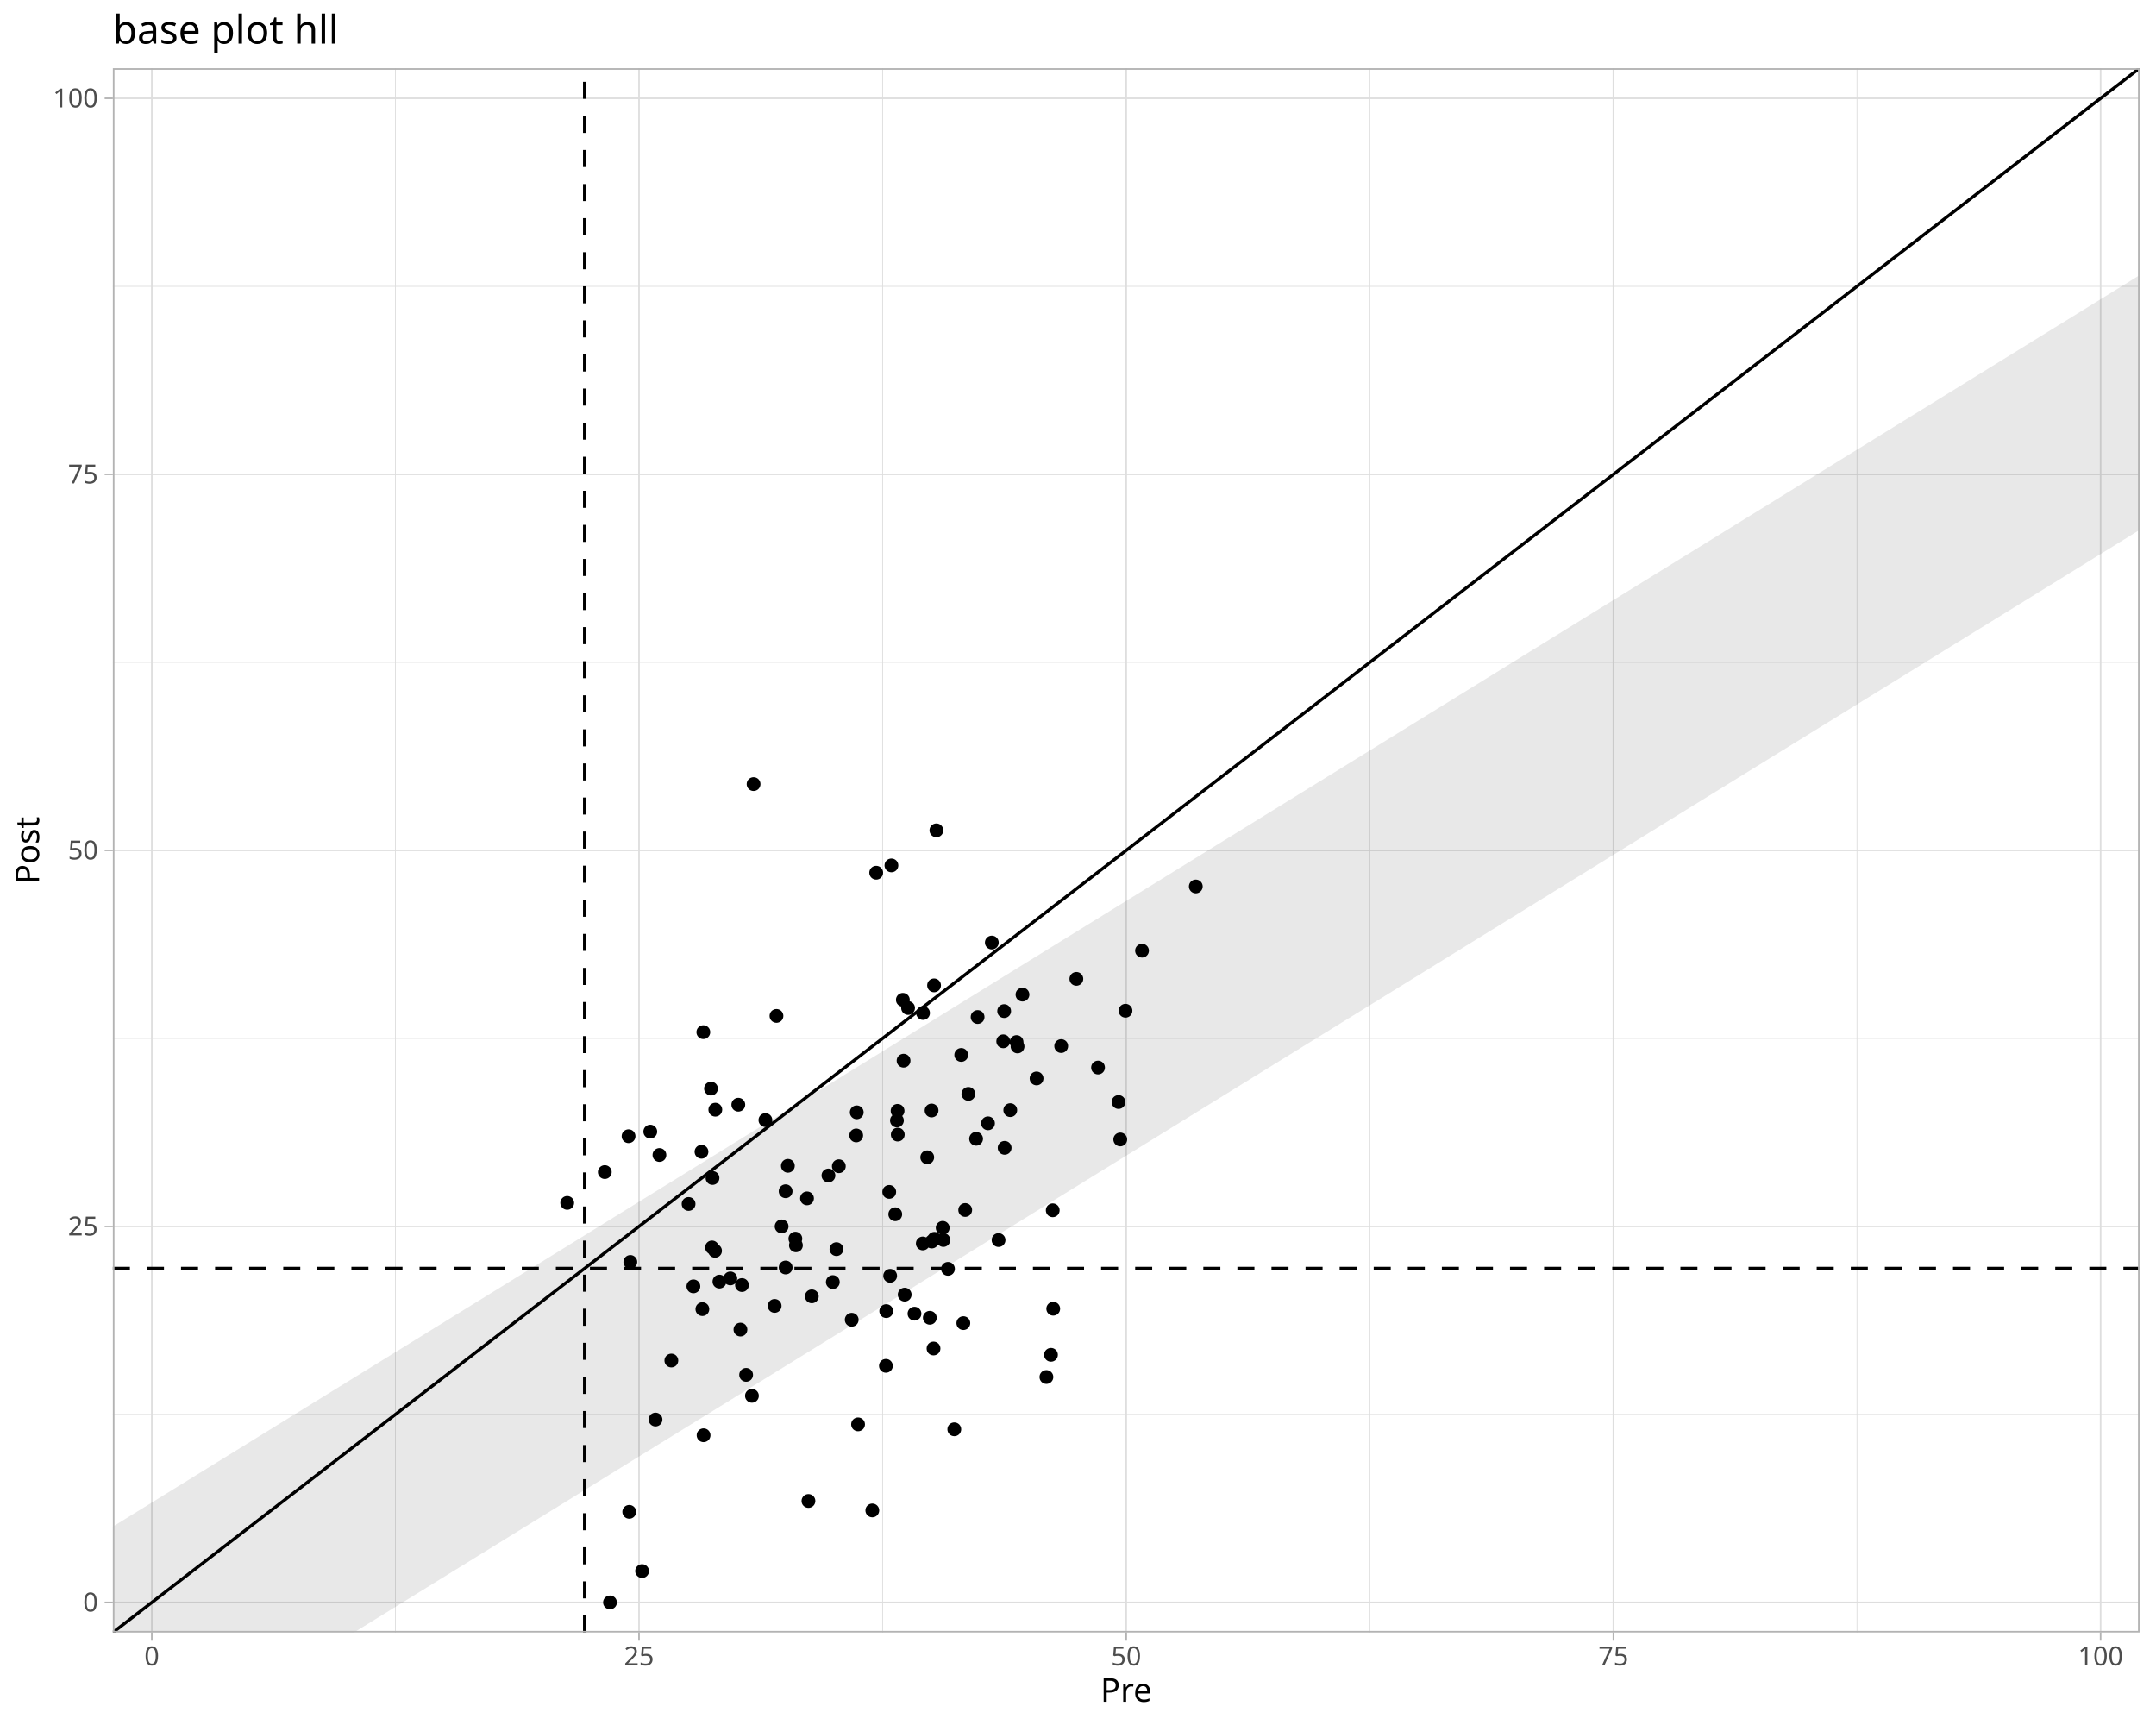
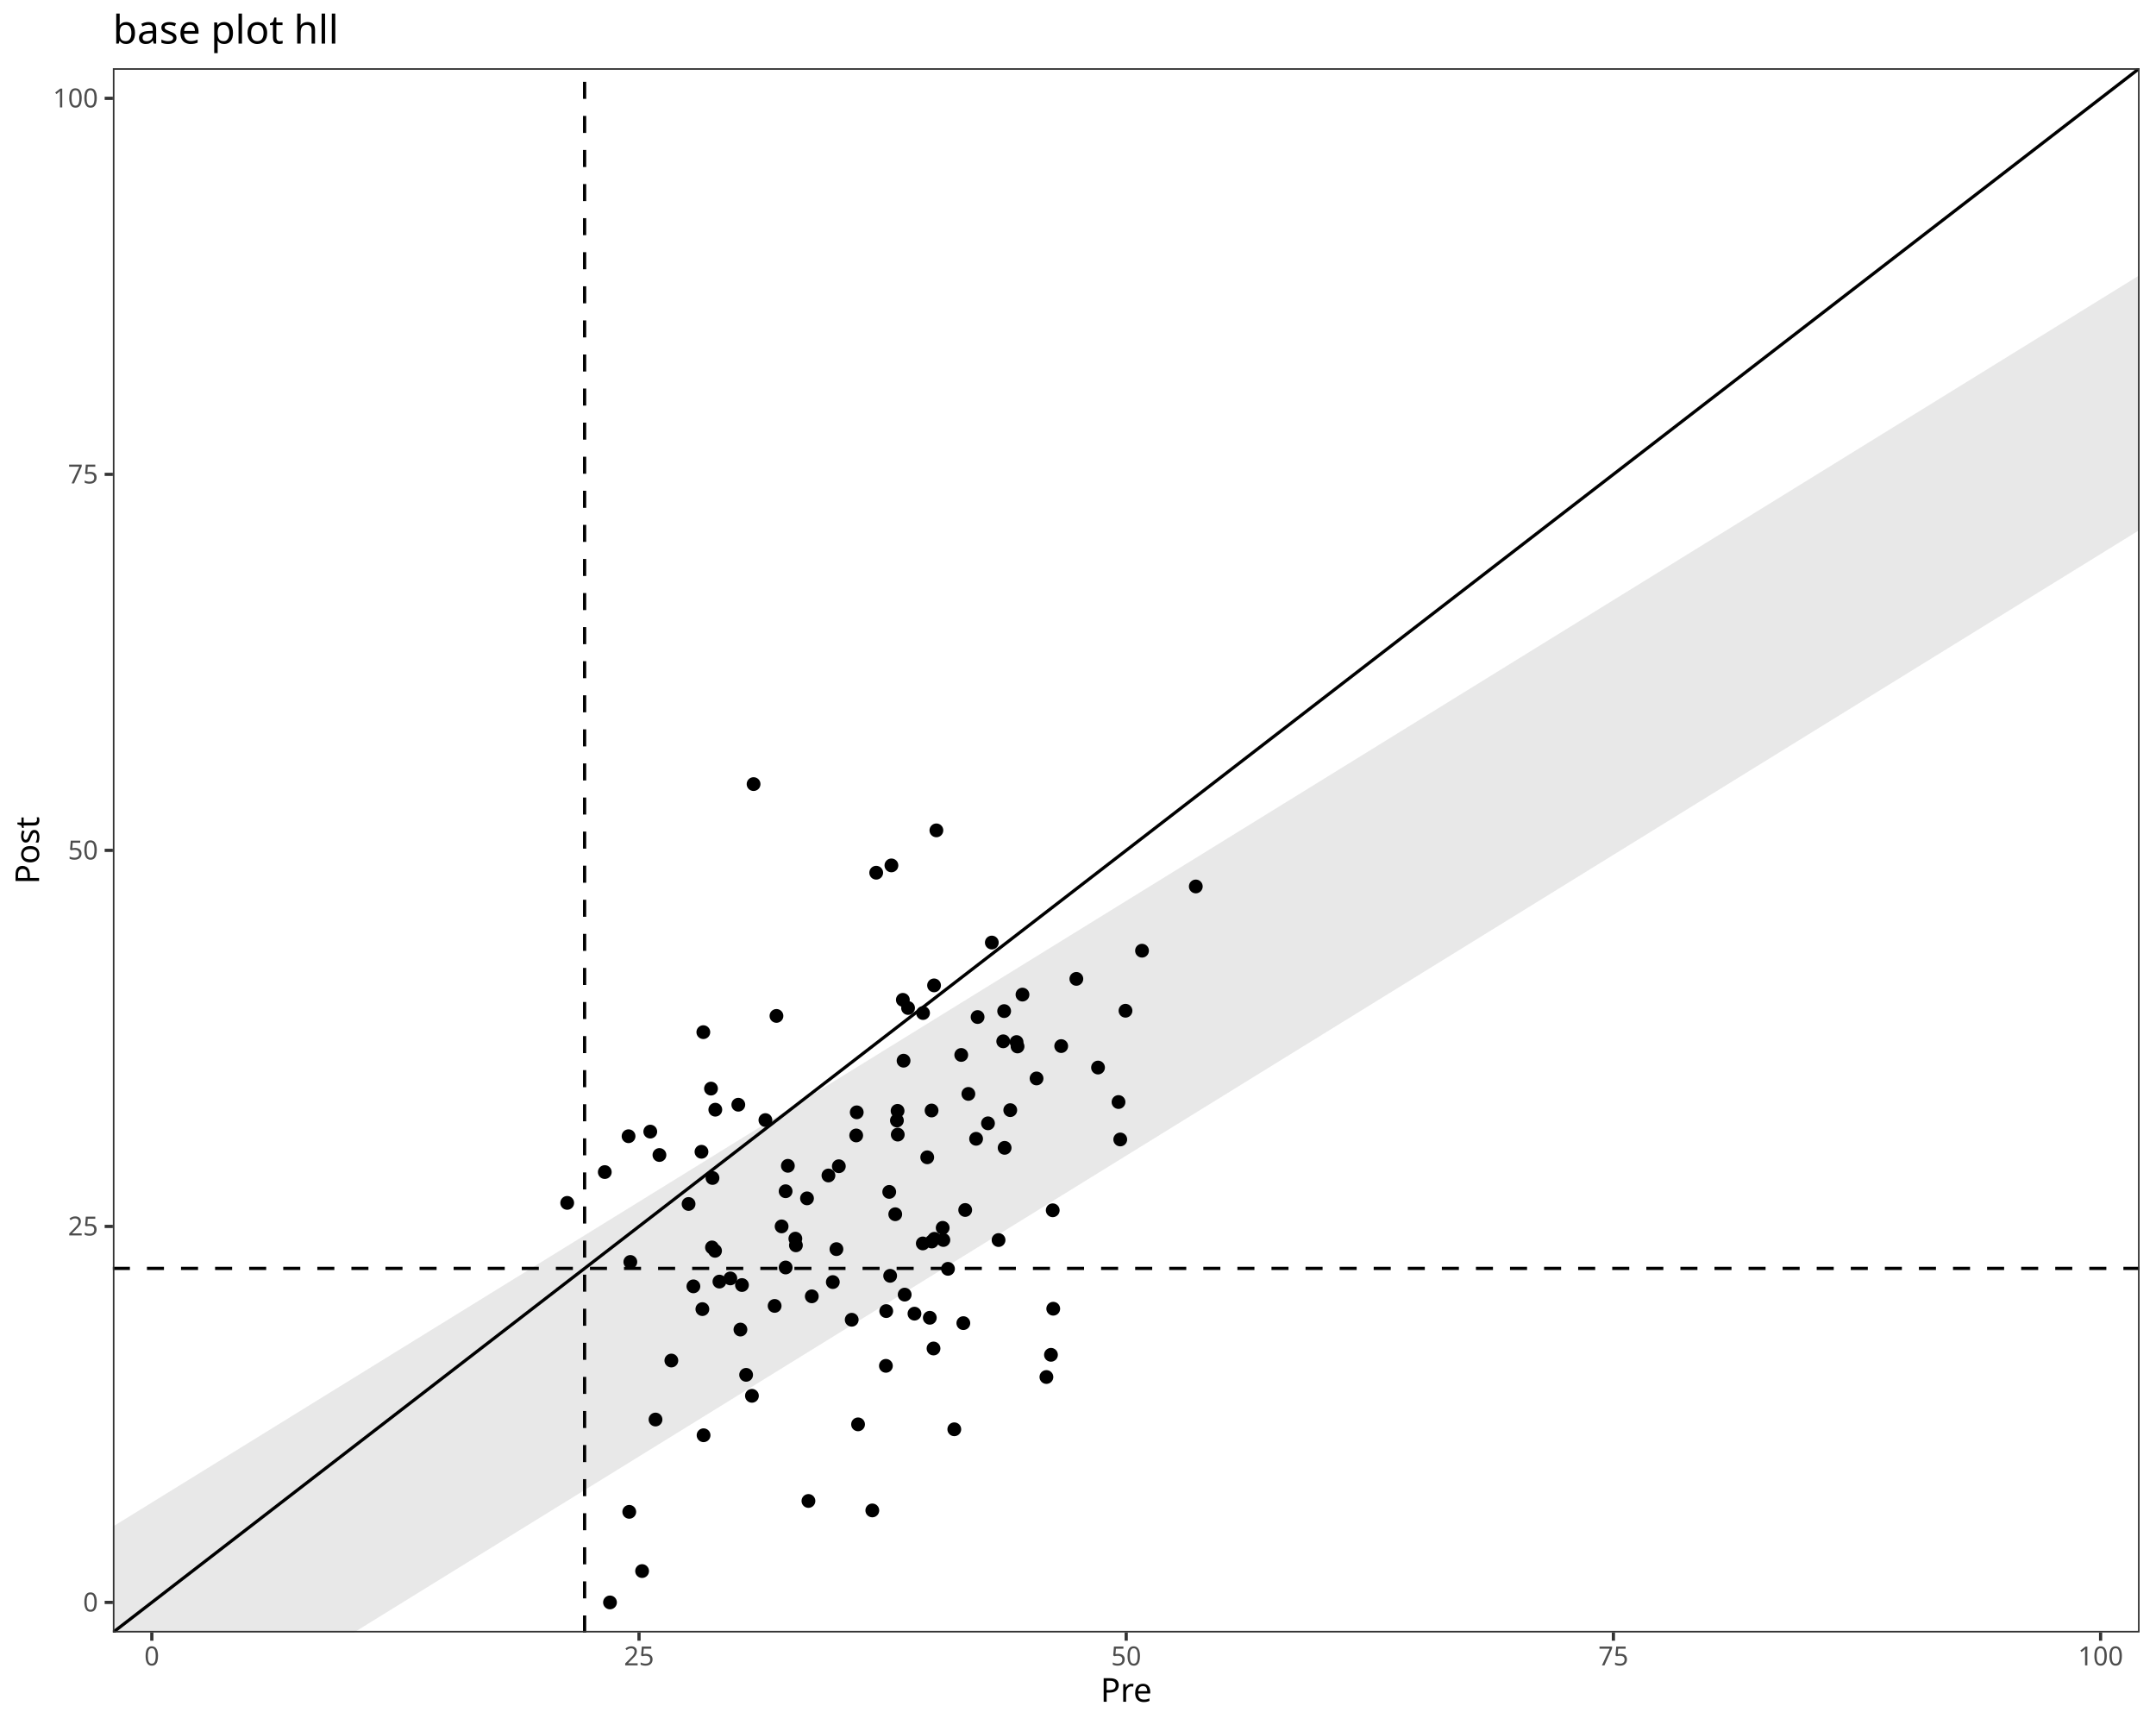
<svg xmlns="http://www.w3.org/2000/svg" class="svglite" data-engine-version="2.0" width="720.00pt" height="576.00pt" viewBox="0 0 720.00 576.00">
  <defs>
    <style type="text/css">
    .svglite line, .svglite polyline, .svglite polygon, .svglite path, .svglite rect, .svglite circle {
      fill: none;
      stroke: #000000;
      stroke-linecap: round;
      stroke-linejoin: round;
      stroke-miterlimit: 10.00;
    }
  </style>
  </defs>
  <rect width="100%" height="100%" style="stroke: none; fill: #FFFFFF;" />
  <defs>
    <clipPath id="cpMC4wMHw3MjAuMDB8MC4wMHw1NzYuMDA=">
      <rect x="0.00" y="0.00" width="720.00" height="576.00" />
    </clipPath>
  </defs>
  <g clip-path="url(#cpMC4wMHw3MjAuMDB8MC4wMHw1NzYuMDA=)">
    <rect x="0.00" y="0.00" width="720.00" height="576.00" style="stroke-width: 1.07; stroke: #FFFFFF; fill: #FFFFFF;" />
  </g>
  <defs>
    <clipPath id="cpMzcuNjl8NzE0LjUyfDIyLjc4fDU0NS4xMQ==">
      <rect x="37.69" y="22.78" width="676.83" height="522.33" />
    </clipPath>
  </defs>
  <g clip-path="url(#cpMzcuNjl8NzE0LjUyfDIyLjc4fDU0NS4xMQ==)">
    <rect x="37.69" y="22.78" width="676.83" height="522.33" style="stroke-width: 1.07; stroke: none; fill: #FFFFFF;" />
-     <polyline points="37.69,472.29 714.52,472.29 " style="stroke-width: 0.27; stroke: #DEDEDE; stroke-linecap: butt;" />
-     <polyline points="37.69,346.73 714.52,346.73 " style="stroke-width: 0.27; stroke: #DEDEDE; stroke-linecap: butt;" />
-     <polyline points="37.69,221.17 714.52,221.17 " style="stroke-width: 0.27; stroke: #DEDEDE; stroke-linecap: butt;" />
-     <polyline points="37.69,95.61 714.52,95.61 " style="stroke-width: 0.27; stroke: #DEDEDE; stroke-linecap: butt;" />
-     <polyline points="132.05,545.11 132.05,22.78 " style="stroke-width: 0.27; stroke: #DEDEDE; stroke-linecap: butt;" />
-     <polyline points="294.75,545.11 294.75,22.78 " style="stroke-width: 0.27; stroke: #DEDEDE; stroke-linecap: butt;" />
-     <polyline points="457.45,545.11 457.45,22.78 " style="stroke-width: 0.27; stroke: #DEDEDE; stroke-linecap: butt;" />
-     <polyline points="620.15,545.11 620.15,22.78 " style="stroke-width: 0.27; stroke: #DEDEDE; stroke-linecap: butt;" />
-     <polyline points="37.69,535.07 714.52,535.07 " style="stroke-width: 0.53; stroke: #DEDEDE; stroke-linecap: butt;" />
-     <polyline points="37.69,409.51 714.52,409.51 " style="stroke-width: 0.53; stroke: #DEDEDE; stroke-linecap: butt;" />
-     <polyline points="37.69,283.95 714.52,283.95 " style="stroke-width: 0.53; stroke: #DEDEDE; stroke-linecap: butt;" />
-     <polyline points="37.69,158.39 714.52,158.39 " style="stroke-width: 0.53; stroke: #DEDEDE; stroke-linecap: butt;" />
-     <polyline points="37.69,32.83 714.52,32.83 " style="stroke-width: 0.53; stroke: #DEDEDE; stroke-linecap: butt;" />
-     <polyline points="50.70,545.11 50.70,22.78 " style="stroke-width: 0.53; stroke: #DEDEDE; stroke-linecap: butt;" />
-     <polyline points="213.40,545.11 213.40,22.78 " style="stroke-width: 0.53; stroke: #DEDEDE; stroke-linecap: butt;" />
-     <polyline points="376.10,545.11 376.10,22.78 " style="stroke-width: 0.53; stroke: #DEDEDE; stroke-linecap: butt;" />
-     <polyline points="538.80,545.11 538.80,22.78 " style="stroke-width: 0.53; stroke: #DEDEDE; stroke-linecap: butt;" />
-     <polyline points="701.50,545.11 701.50,22.78 " style="stroke-width: 0.53; stroke: #DEDEDE; stroke-linecap: butt;" />
-     <polygon points="37.69,509.75 714.52,91.88 714.52,176.95 37.69,594.81 " style="stroke-width: 0.00; stroke: none; fill: #1A1A1A; fill-opacity: 0.10;" />
-     <polyline points="37.69,509.75 714.52,91.88 " style="stroke-width: 1.07; stroke: none;" />
-     <polyline points="714.52,176.95 37.69,594.81 " style="stroke-width: 1.07; stroke: none;" />
+     <polygon points="37.69,509.75 714.52,91.88 714.52,176.95 37.69,594.81 " style="stroke-width: 0.00; stroke: none; stroke-linecap: butt; fill: #1A1A1A; fill-opacity: 0.10;" />
+     <polyline points="37.69,509.75 714.52,91.88 " style="stroke-width: 1.07; stroke: none; stroke-linecap: butt;" />
+     <polyline points="714.52,176.95 37.69,594.81 " style="stroke-width: 1.07; stroke: none; stroke-linecap: butt;" />
    <line x1="-639.14" y1="1067.44" x2="1391.35" y2="-499.55" style="stroke-width: 1.07; stroke-linecap: butt;" />
    <line x1="37.69" y1="423.53" x2="714.52" y2="423.53" style="stroke-width: 1.07; stroke-dasharray: 5.69,5.69; stroke-linecap: butt;" />
    <line x1="195.23" y1="545.11" x2="195.23" y2="22.78" style="stroke-width: 1.07; stroke-dasharray: 5.69,5.69; stroke-linecap: butt;" />
    <circle cx="286.11" cy="371.42" r="1.95" style="stroke-width: 0.71; fill: #000000;" />
    <circle cx="246.56" cy="368.88" r="1.95" style="stroke-width: 0.71; fill: #000000;" />
    <circle cx="373.53" cy="367.98" r="1.95" style="stroke-width: 0.71; fill: #000000;" />
    <circle cx="301.51" cy="333.86" r="1.95" style="stroke-width: 0.71; fill: #000000;" />
    <circle cx="238.79" cy="417.66" r="1.95" style="stroke-width: 0.71; fill: #000000;" />
    <circle cx="315.04" cy="414.05" r="1.95" style="stroke-width: 0.71; fill: #000000;" />
    <circle cx="286.55" cy="475.61" r="1.95" style="stroke-width: 0.71; fill: #000000;" />
    <circle cx="278.12" cy="428.10" r="1.95" style="stroke-width: 0.71; fill: #000000;" />
    <circle cx="311.16" cy="414.56" r="1.95" style="stroke-width: 0.71; fill: #000000;" />
    <circle cx="237.94" cy="393.34" r="1.95" style="stroke-width: 0.71; fill: #000000;" />
    <circle cx="269.50" cy="400.15" r="1.95" style="stroke-width: 0.71; fill: #000000;" />
    <circle cx="265.61" cy="413.60" r="1.95" style="stroke-width: 0.71; fill: #000000;" />
    <circle cx="297.27" cy="426.01" r="1.95" style="stroke-width: 0.71; fill: #000000;" />
    <circle cx="298.97" cy="405.45" r="1.95" style="stroke-width: 0.71; fill: #000000;" />
    <circle cx="280.13" cy="389.42" r="1.95" style="stroke-width: 0.71; fill: #000000;" />
    <circle cx="261.02" cy="409.51" r="1.95" style="stroke-width: 0.71; fill: #000000;" />
    <circle cx="291.31" cy="504.35" r="1.95" style="stroke-width: 0.71; fill: #000000;" />
    <circle cx="249.17" cy="459.08" r="1.95" style="stroke-width: 0.71; fill: #000000;" />
    <circle cx="203.71" cy="535.07" r="1.95" style="stroke-width: 0.71; fill: #000000;" />
    <circle cx="335.03" cy="347.71" r="1.95" style="stroke-width: 0.71; fill: #000000;" />
    <circle cx="265.80" cy="415.83" r="1.95" style="stroke-width: 0.71; fill: #000000;" />
    <circle cx="316.58" cy="423.68" r="1.95" style="stroke-width: 0.71; fill: #000000;" />
    <circle cx="350.97" cy="452.39" r="1.95" style="stroke-width: 0.71; fill: #000000;" />
    <circle cx="337.38" cy="370.69" r="1.95" style="stroke-width: 0.71; fill: #000000;" />
    <circle cx="333.47" cy="414.07" r="1.95" style="stroke-width: 0.71; fill: #000000;" />
    <circle cx="318.69" cy="477.26" r="1.95" style="stroke-width: 0.71; fill: #000000;" />
    <circle cx="238.88" cy="370.54" r="1.95" style="stroke-width: 0.71; fill: #000000;" />
    <circle cx="218.91" cy="474.00" r="1.95" style="stroke-width: 0.71; fill: #000000;" />
    <circle cx="234.96" cy="479.25" r="1.95" style="stroke-width: 0.71; fill: #000000;" />
    <circle cx="220.22" cy="385.67" r="1.95" style="stroke-width: 0.71; fill: #000000;" />
    <circle cx="251.66" cy="261.82" r="1.95" style="stroke-width: 0.71; fill: #000000;" />
    <circle cx="302.12" cy="432.29" r="1.95" style="stroke-width: 0.71; fill: #000000;" />
    <circle cx="301.75" cy="354.18" r="1.95" style="stroke-width: 0.71; fill: #000000;" />
    <circle cx="237.77" cy="416.53" r="1.95" style="stroke-width: 0.71; fill: #000000;" />
    <circle cx="323.39" cy="365.27" r="1.95" style="stroke-width: 0.71; fill: #000000;" />
    <circle cx="325.97" cy="380.26" r="1.95" style="stroke-width: 0.71; fill: #000000;" />
    <circle cx="321.01" cy="352.26" r="1.95" style="stroke-width: 0.71; fill: #000000;" />
    <circle cx="311.75" cy="450.28" r="1.95" style="stroke-width: 0.71; fill: #000000;" />
    <circle cx="366.69" cy="356.47" r="1.95" style="stroke-width: 0.71; fill: #000000;" />
    <circle cx="285.93" cy="379.14" r="1.95" style="stroke-width: 0.71; fill: #000000;" />
    <circle cx="189.42" cy="401.66" r="1.95" style="stroke-width: 0.71; fill: #000000;" />
    <circle cx="262.36" cy="397.77" r="1.95" style="stroke-width: 0.71; fill: #000000;" />
    <circle cx="237.44" cy="363.50" r="1.95" style="stroke-width: 0.71; fill: #000000;" />
    <circle cx="292.61" cy="291.41" r="1.95" style="stroke-width: 0.71; fill: #000000;" />
    <circle cx="234.88" cy="344.65" r="1.95" style="stroke-width: 0.71; fill: #000000;" />
    <circle cx="284.43" cy="440.68" r="1.95" style="stroke-width: 0.71; fill: #000000;" />
    <circle cx="309.65" cy="386.44" r="1.95" style="stroke-width: 0.71; fill: #000000;" />
    <circle cx="351.73" cy="437.00" r="1.95" style="stroke-width: 0.71; fill: #000000;" />
    <circle cx="299.81" cy="378.86" r="1.95" style="stroke-width: 0.71; fill: #000000;" />
    <circle cx="349.45" cy="459.80" r="1.95" style="stroke-width: 0.71; fill: #000000;" />
    <circle cx="269.98" cy="501.19" r="1.95" style="stroke-width: 0.71; fill: #000000;" />
    <circle cx="262.37" cy="423.23" r="1.95" style="stroke-width: 0.71; fill: #000000;" />
    <circle cx="247.78" cy="429.09" r="1.95" style="stroke-width: 0.71; fill: #000000;" />
    <circle cx="308.17" cy="415.20" r="1.95" style="stroke-width: 0.71; fill: #000000;" />
    <circle cx="314.81" cy="409.99" r="1.95" style="stroke-width: 0.71; fill: #000000;" />
    <circle cx="297.69" cy="288.97" r="1.95" style="stroke-width: 0.71; fill: #000000;" />
    <circle cx="240.25" cy="427.94" r="1.95" style="stroke-width: 0.71; fill: #000000;" />
    <circle cx="312.71" cy="277.27" r="1.95" style="stroke-width: 0.71; fill: #000000;" />
    <circle cx="299.75" cy="370.93" r="1.95" style="stroke-width: 0.71; fill: #000000;" />
    <circle cx="331.22" cy="314.73" r="1.95" style="stroke-width: 0.71; fill: #000000;" />
    <circle cx="243.90" cy="426.88" r="1.95" style="stroke-width: 0.71; fill: #000000;" />
    <circle cx="341.46" cy="332.11" r="1.95" style="stroke-width: 0.71; fill: #000000;" />
    <circle cx="339.81" cy="349.43" r="1.95" style="stroke-width: 0.71; fill: #000000;" />
    <circle cx="375.86" cy="337.50" r="1.95" style="stroke-width: 0.71; fill: #000000;" />
    <circle cx="381.38" cy="317.45" r="1.95" style="stroke-width: 0.71; fill: #000000;" />
    <circle cx="346.16" cy="360.11" r="1.95" style="stroke-width: 0.71; fill: #000000;" />
    <circle cx="312.03" cy="413.66" r="1.95" style="stroke-width: 0.71; fill: #000000;" />
    <circle cx="326.47" cy="339.60" r="1.95" style="stroke-width: 0.71; fill: #000000;" />
    <circle cx="234.56" cy="437.13" r="1.95" style="stroke-width: 0.71; fill: #000000;" />
    <circle cx="258.69" cy="436.06" r="1.95" style="stroke-width: 0.71; fill: #000000;" />
    <circle cx="296.96" cy="397.99" r="1.95" style="stroke-width: 0.71; fill: #000000;" />
    <circle cx="339.49" cy="347.96" r="1.95" style="stroke-width: 0.71; fill: #000000;" />
    <circle cx="305.39" cy="438.65" r="1.95" style="stroke-width: 0.71; fill: #000000;" />
    <circle cx="263.11" cy="389.28" r="1.95" style="stroke-width: 0.71; fill: #000000;" />
    <circle cx="229.95" cy="402.02" r="1.95" style="stroke-width: 0.71; fill: #000000;" />
    <circle cx="231.56" cy="429.53" r="1.95" style="stroke-width: 0.71; fill: #000000;" />
    <circle cx="209.91" cy="379.40" r="1.95" style="stroke-width: 0.71; fill: #000000;" />
    <circle cx="247.27" cy="443.96" r="1.95" style="stroke-width: 0.71; fill: #000000;" />
    <circle cx="276.66" cy="392.51" r="1.95" style="stroke-width: 0.71; fill: #000000;" />
    <circle cx="214.43" cy="524.60" r="1.95" style="stroke-width: 0.71; fill: #000000;" />
    <circle cx="210.14" cy="504.82" r="1.95" style="stroke-width: 0.71; fill: #000000;" />
    <circle cx="303.25" cy="336.58" r="1.95" style="stroke-width: 0.71; fill: #000000;" />
    <circle cx="311.93" cy="329.03" r="1.95" style="stroke-width: 0.71; fill: #000000;" />
    <circle cx="279.33" cy="417.10" r="1.95" style="stroke-width: 0.71; fill: #000000;" />
    <circle cx="351.56" cy="404.13" r="1.95" style="stroke-width: 0.71; fill: #000000;" />
    <circle cx="210.50" cy="421.38" r="1.95" style="stroke-width: 0.71; fill: #000000;" />
    <circle cx="299.53" cy="374.15" r="1.95" style="stroke-width: 0.71; fill: #000000;" />
    <circle cx="329.94" cy="375.09" r="1.95" style="stroke-width: 0.71; fill: #000000;" />
    <circle cx="354.39" cy="349.30" r="1.95" style="stroke-width: 0.71; fill: #000000;" />
    <circle cx="217.16" cy="377.86" r="1.95" style="stroke-width: 0.71; fill: #000000;" />
    <circle cx="259.30" cy="339.23" r="1.95" style="stroke-width: 0.71; fill: #000000;" />
    <circle cx="234.26" cy="384.59" r="1.95" style="stroke-width: 0.71; fill: #000000;" />
    <circle cx="310.51" cy="440.02" r="1.95" style="stroke-width: 0.71; fill: #000000;" />
    <circle cx="321.71" cy="441.81" r="1.95" style="stroke-width: 0.71; fill: #000000;" />
    <circle cx="322.33" cy="404.03" r="1.95" style="stroke-width: 0.71; fill: #000000;" />
    <circle cx="251.11" cy="466.08" r="1.95" style="stroke-width: 0.71; fill: #000000;" />
    <circle cx="335.50" cy="383.28" r="1.95" style="stroke-width: 0.71; fill: #000000;" />
    <circle cx="295.85" cy="456.07" r="1.95" style="stroke-width: 0.71; fill: #000000;" />
    <circle cx="359.45" cy="326.86" r="1.95" style="stroke-width: 0.71; fill: #000000;" />
    <circle cx="295.96" cy="437.79" r="1.95" style="stroke-width: 0.71; fill: #000000;" />
    <circle cx="335.34" cy="337.62" r="1.95" style="stroke-width: 0.71; fill: #000000;" />
    <circle cx="374.11" cy="380.48" r="1.95" style="stroke-width: 0.71; fill: #000000;" />
    <circle cx="271.10" cy="432.86" r="1.95" style="stroke-width: 0.71; fill: #000000;" />
    <circle cx="224.20" cy="454.30" r="1.95" style="stroke-width: 0.71; fill: #000000;" />
    <circle cx="308.25" cy="338.26" r="1.95" style="stroke-width: 0.71; fill: #000000;" />
    <circle cx="311.10" cy="370.81" r="1.95" style="stroke-width: 0.71; fill: #000000;" />
    <circle cx="255.61" cy="374.01" r="1.95" style="stroke-width: 0.71; fill: #000000;" />
    <circle cx="399.34" cy="296.00" r="1.95" style="stroke-width: 0.71; fill: #000000;" />
    <circle cx="201.97" cy="391.37" r="1.95" style="stroke-width: 0.71; fill: #000000;" />
-     <rect x="37.69" y="22.78" width="676.83" height="522.33" style="stroke-width: 1.07; stroke: #B3B3B3;" />
+     <rect x="37.69" y="22.78" width="676.83" height="522.33" style="stroke-width: 1.07; stroke: #333333;" />
  </g>
  <g clip-path="url(#cpMC4wMHw3MjAuMDB8MC4wMHw1NzYuMDA=)">
    <text x="32.76" y="538.10" text-anchor="end" style="font-size: 8.80px; fill: #4D4D4D; font-family: sans;" textLength="4.89px" lengthAdjust="spacingAndGlyphs">0</text>
    <text x="32.76" y="412.54" text-anchor="end" style="font-size: 8.80px; fill: #4D4D4D; font-family: sans;" textLength="9.79px" lengthAdjust="spacingAndGlyphs">25</text>
    <text x="32.76" y="286.98" text-anchor="end" style="font-size: 8.80px; fill: #4D4D4D; font-family: sans;" textLength="9.79px" lengthAdjust="spacingAndGlyphs">50</text>
    <text x="32.76" y="161.42" text-anchor="end" style="font-size: 8.80px; fill: #4D4D4D; font-family: sans;" textLength="9.79px" lengthAdjust="spacingAndGlyphs">75</text>
    <text x="32.76" y="35.86" text-anchor="end" style="font-size: 8.80px; fill: #4D4D4D; font-family: sans;" textLength="14.68px" lengthAdjust="spacingAndGlyphs">100</text>
-     <polyline points="34.95,535.07 37.69,535.07 " style="stroke-width: 0.53; stroke: #B3B3B3; stroke-linecap: butt;" />
-     <polyline points="34.95,409.51 37.69,409.51 " style="stroke-width: 0.53; stroke: #B3B3B3; stroke-linecap: butt;" />
-     <polyline points="34.95,283.95 37.69,283.95 " style="stroke-width: 0.53; stroke: #B3B3B3; stroke-linecap: butt;" />
-     <polyline points="34.95,158.39 37.69,158.39 " style="stroke-width: 0.53; stroke: #B3B3B3; stroke-linecap: butt;" />
-     <polyline points="34.95,32.83 37.69,32.83 " style="stroke-width: 0.53; stroke: #B3B3B3; stroke-linecap: butt;" />
-     <polyline points="50.70,547.85 50.70,545.11 " style="stroke-width: 0.53; stroke: #B3B3B3; stroke-linecap: butt;" />
-     <polyline points="213.40,547.85 213.40,545.11 " style="stroke-width: 0.53; stroke: #B3B3B3; stroke-linecap: butt;" />
-     <polyline points="376.10,547.85 376.10,545.11 " style="stroke-width: 0.53; stroke: #B3B3B3; stroke-linecap: butt;" />
-     <polyline points="538.80,547.85 538.80,545.11 " style="stroke-width: 0.53; stroke: #B3B3B3; stroke-linecap: butt;" />
-     <polyline points="701.50,547.85 701.50,545.11 " style="stroke-width: 0.53; stroke: #B3B3B3; stroke-linecap: butt;" />
+     <polyline points="34.95,535.07 37.69,535.07 " style="stroke-width: 1.07; stroke: #333333; stroke-linecap: butt;" />
+     <polyline points="34.95,409.51 37.69,409.51 " style="stroke-width: 1.07; stroke: #333333; stroke-linecap: butt;" />
+     <polyline points="34.95,283.95 37.69,283.95 " style="stroke-width: 1.07; stroke: #333333; stroke-linecap: butt;" />
+     <polyline points="34.95,158.39 37.69,158.39 " style="stroke-width: 1.07; stroke: #333333; stroke-linecap: butt;" />
+     <polyline points="34.95,32.83 37.69,32.83 " style="stroke-width: 1.07; stroke: #333333; stroke-linecap: butt;" />
+     <polyline points="50.70,547.85 50.70,545.11 " style="stroke-width: 1.07; stroke: #333333; stroke-linecap: butt;" />
+     <polyline points="213.40,547.85 213.40,545.11 " style="stroke-width: 1.07; stroke: #333333; stroke-linecap: butt;" />
+     <polyline points="376.10,547.85 376.10,545.11 " style="stroke-width: 1.07; stroke: #333333; stroke-linecap: butt;" />
+     <polyline points="538.80,547.85 538.80,545.11 " style="stroke-width: 1.07; stroke: #333333; stroke-linecap: butt;" />
+     <polyline points="701.50,547.85 701.50,545.11 " style="stroke-width: 1.07; stroke: #333333; stroke-linecap: butt;" />
    <text x="50.70" y="556.10" text-anchor="middle" style="font-size: 8.80px; fill: #4D4D4D; font-family: sans;" textLength="4.89px" lengthAdjust="spacingAndGlyphs">0</text>
    <text x="213.40" y="556.10" text-anchor="middle" style="font-size: 8.80px; fill: #4D4D4D; font-family: sans;" textLength="9.79px" lengthAdjust="spacingAndGlyphs">25</text>
    <text x="376.10" y="556.10" text-anchor="middle" style="font-size: 8.80px; fill: #4D4D4D; font-family: sans;" textLength="9.79px" lengthAdjust="spacingAndGlyphs">50</text>
    <text x="538.80" y="556.10" text-anchor="middle" style="font-size: 8.80px; fill: #4D4D4D; font-family: sans;" textLength="9.79px" lengthAdjust="spacingAndGlyphs">75</text>
    <text x="701.50" y="556.10" text-anchor="middle" style="font-size: 8.80px; fill: #4D4D4D; font-family: sans;" textLength="14.68px" lengthAdjust="spacingAndGlyphs">100</text>
    <text x="376.10" y="568.24" text-anchor="middle" style="font-size: 11.00px; font-family: sans;" textLength="17.12px" lengthAdjust="spacingAndGlyphs">Pre</text>
    <text transform="translate(13.05,283.95) rotate(-90)" text-anchor="middle" style="font-size: 11.00px; font-family: sans;" textLength="22.02px" lengthAdjust="spacingAndGlyphs">Post</text>
    <text x="37.69" y="14.56" style="font-size: 13.20px; font-family: sans;" textLength="70.45px" lengthAdjust="spacingAndGlyphs">base plot hll</text>
  </g>
</svg>
